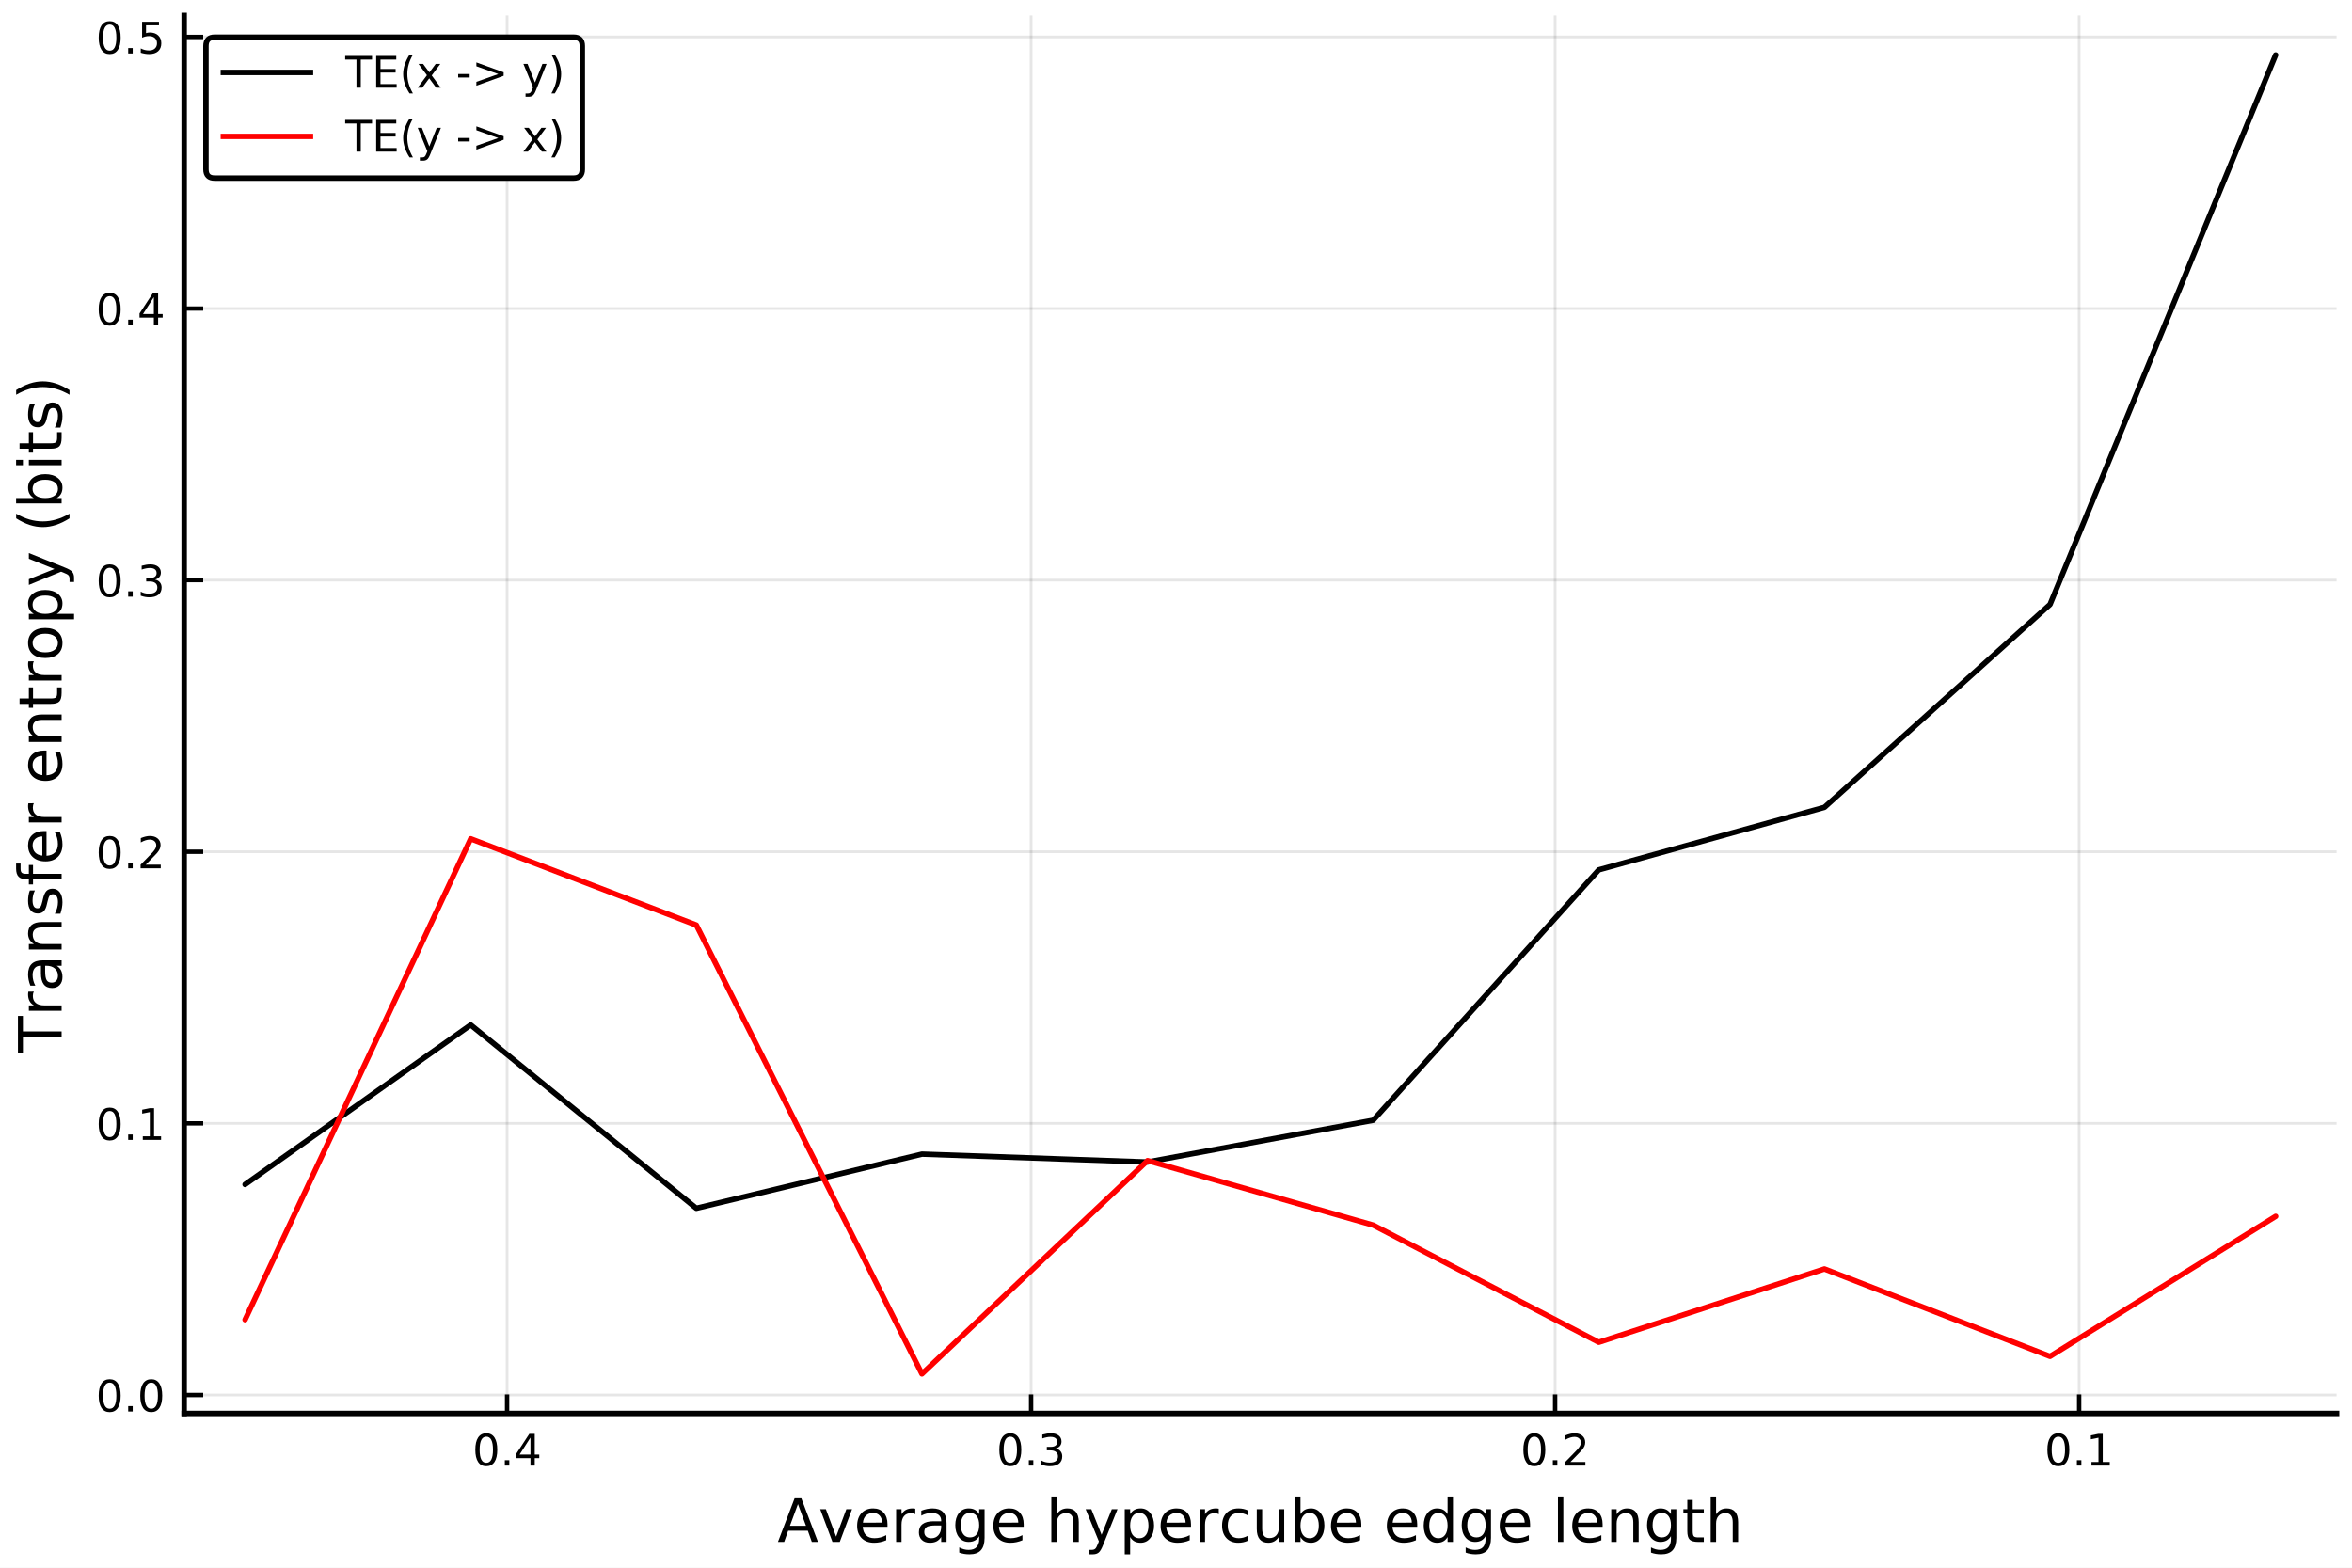
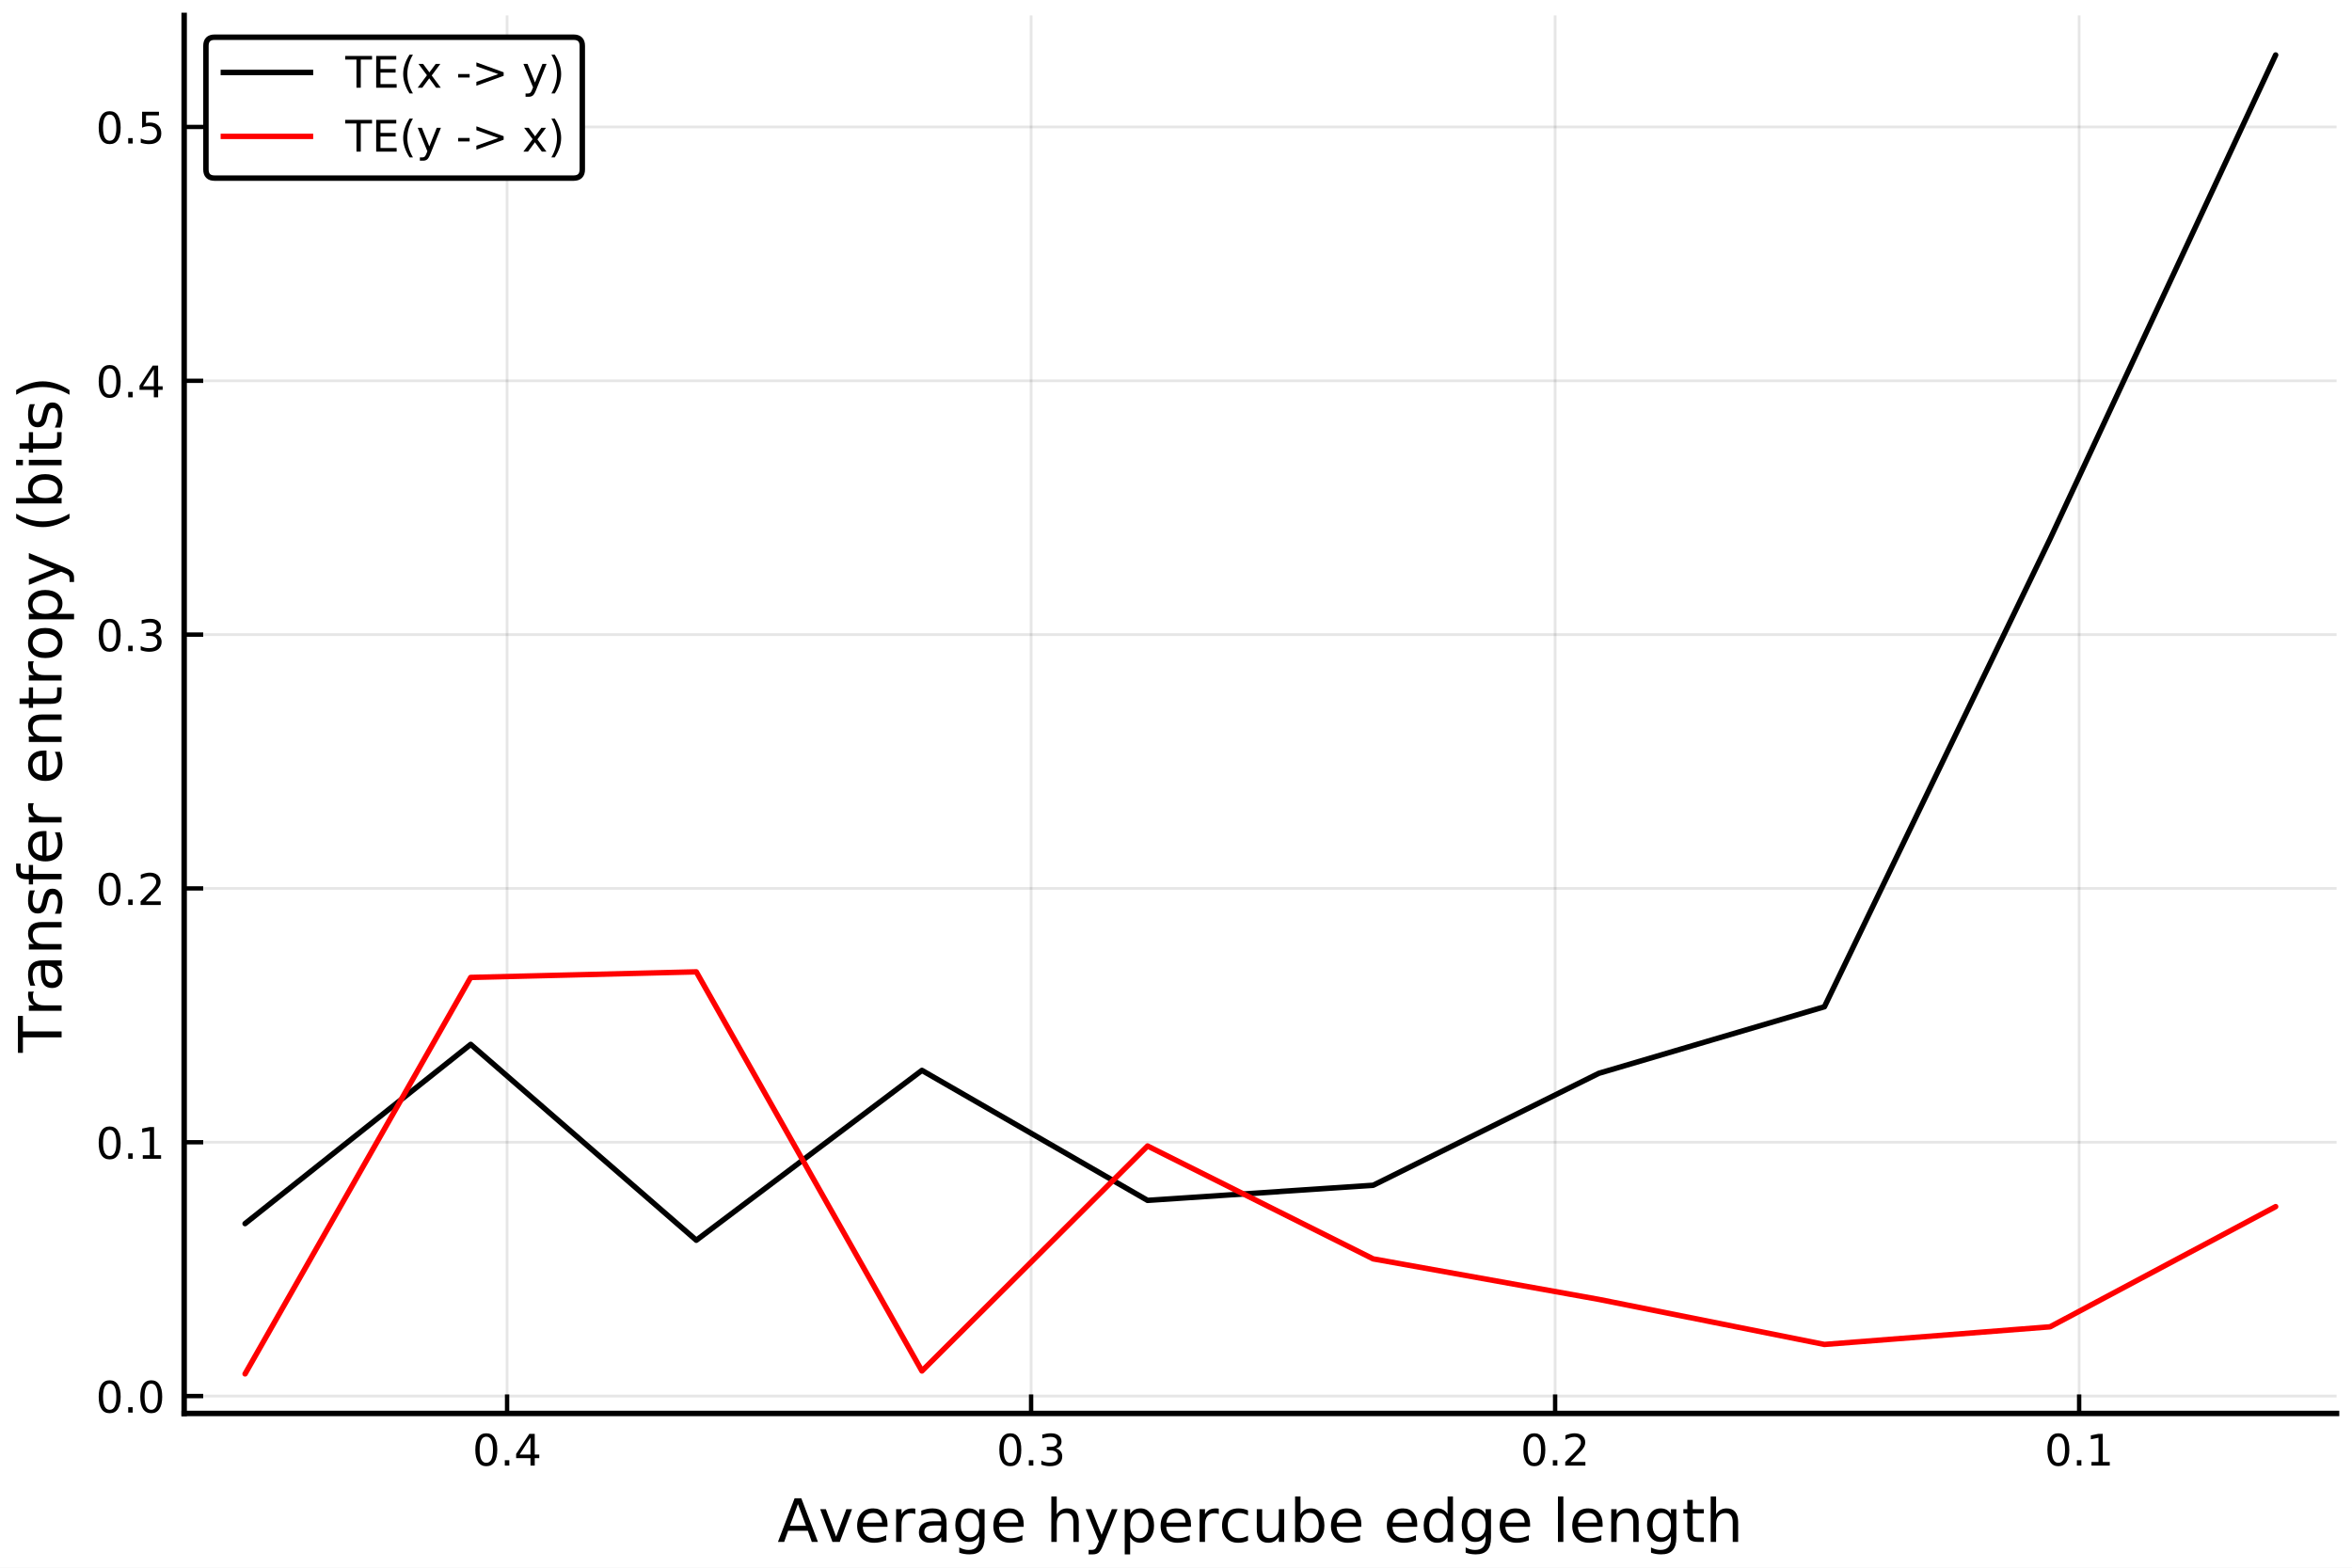
<svg xmlns="http://www.w3.org/2000/svg" xmlns:xlink="http://www.w3.org/1999/xlink" height="288pt" version="1.1" viewBox="0 0 432 288" width="432pt">
  <defs>
    <style type="text/css">
*{stroke-linecap:butt;stroke-linejoin:round;}
  </style>
  </defs>
  <g id="figure_1">
    <g id="patch_1">
      <path d="M 0 288  L 432 288  L 432 0  L 0 0  z " style="fill:#ffffff;" />
    </g>
    <g id="axes_1">
      <g id="patch_2">
        <path d="M 33.825 259.665  L 429.165 259.665  L 429.165 2.835  L 33.825 2.835  z " style="fill:#ffffff;" />
      </g>
      <g id="matplotlib.axis_1">
        <g id="xtick_1">
          <g id="line2d_1">
-             <path clip-path="url(#pca59bf213b)" d="M 381.883 259.665  L 381.883 2.835  " style="fill:none;stroke:#000000;stroke-linecap:square;stroke-opacity:0.1;stroke-width:0.5;" />
+             <path clip-path="url(#p06a861a31f)" d="M 381.883 259.665  L 381.883 2.835  " style="fill:none;stroke:#000000;stroke-linecap:square;stroke-opacity:0.1;stroke-width:0.5;" />
          </g>
          <g id="line2d_2">
            <defs>
-               <path d="M 0 0  L 0 -3.5  " id="m2938da3c64" style="stroke:#000000;stroke-width:0.8;" />
-             </defs>
-             <g>
-               <use style="stroke:#000000;stroke-width:0.8;" x="381.883" xlink:href="#m2938da3c64" y="259.665" />
+               <path d="M 0 0  L 0 -3.5  " id="m9b1ac8f285" style="stroke:#000000;stroke-width:0.8;" />
+             </defs>
+             <g>
+               <use style="stroke:#000000;stroke-width:0.8;" x="381.883" xlink:href="#m9b1ac8f285" y="259.665" />
            </g>
          </g>
          <g id="text_1">
            <defs>
              <path d="M 31.781 66.406  Q 24.172 66.406 20.328 58.906  Q 16.5 51.422 16.5 36.375  Q 16.5 21.391 20.328 13.891  Q 24.172 6.391 31.781 6.391  Q 39.453 6.391 43.281 13.891  Q 47.125 21.391 47.125 36.375  Q 47.125 51.422 43.281 58.906  Q 39.453 66.406 31.781 66.406  z M 31.781 74.219  Q 44.047 74.219 50.516 64.516  Q 56.984 54.828 56.984 36.375  Q 56.984 17.969 50.516 8.266  Q 44.047 -1.422 31.781 -1.422  Q 19.531 -1.422 13.062 8.266  Q 6.594 17.969 6.594 36.375  Q 6.594 54.828 13.062 64.516  Q 19.531 74.219 31.781 74.219  z " id="DejaVuSans-48" />
              <path d="M 10.688 12.406  L 21 12.406  L 21 0  L 10.688 0  z " id="DejaVuSans-46" />
              <path d="M 12.406 8.297  L 28.516 8.297  L 28.516 63.922  L 10.984 60.406  L 10.984 69.391  L 28.422 72.906  L 38.281 72.906  L 38.281 8.297  L 54.391 8.297  L 54.391 0  L 12.406 0  z " id="DejaVuSans-49" />
            </defs>
            <g transform="translate(375.522 269.2441)scale(0.08 -0.08)">
              <use xlink:href="#DejaVuSans-48" />
              <use x="63.623" xlink:href="#DejaVuSans-46" />
              <use x="95.41" xlink:href="#DejaVuSans-49" />
            </g>
          </g>
        </g>
        <g id="xtick_2">
          <g id="line2d_3">
-             <path clip-path="url(#pca59bf213b)" d="M 285.635 259.665  L 285.635 2.835  " style="fill:none;stroke:#000000;stroke-linecap:square;stroke-opacity:0.1;stroke-width:0.5;" />
+             <path clip-path="url(#p06a861a31f)" d="M 285.635 259.665  L 285.635 2.835  " style="fill:none;stroke:#000000;stroke-linecap:square;stroke-opacity:0.1;stroke-width:0.5;" />
          </g>
          <g id="line2d_4">
            <g>
-               <use style="stroke:#000000;stroke-width:0.8;" x="285.635" xlink:href="#m2938da3c64" y="259.665" />
+               <use style="stroke:#000000;stroke-width:0.8;" x="285.635" xlink:href="#m9b1ac8f285" y="259.665" />
            </g>
          </g>
          <g id="text_2">
            <defs>
              <path d="M 19.188 8.297  L 53.609 8.297  L 53.609 0  L 7.328 0  L 7.328 8.297  Q 12.938 14.109 22.625 23.891  Q 32.328 33.688 34.812 36.531  Q 39.547 41.844 41.422 45.531  Q 43.312 49.219 43.312 52.781  Q 43.312 58.594 39.234 62.25  Q 35.156 65.922 28.609 65.922  Q 23.969 65.922 18.812 64.312  Q 13.672 62.703 7.812 59.422  L 7.812 69.391  Q 13.766 71.781 18.938 73  Q 24.125 74.219 28.422 74.219  Q 39.75 74.219 46.484 68.547  Q 53.219 62.891 53.219 53.422  Q 53.219 48.922 51.531 44.891  Q 49.859 40.875 45.406 35.406  Q 44.188 33.984 37.641 27.219  Q 31.109 20.453 19.188 8.297  z " id="DejaVuSans-50" />
            </defs>
            <g transform="translate(279.2735 269.2441)scale(0.08 -0.08)">
              <use xlink:href="#DejaVuSans-48" />
              <use x="63.623" xlink:href="#DejaVuSans-46" />
              <use x="95.41" xlink:href="#DejaVuSans-50" />
            </g>
          </g>
        </g>
        <g id="xtick_3">
          <g id="line2d_5">
-             <path clip-path="url(#pca59bf213b)" d="M 189.386 259.665  L 189.386 2.835  " style="fill:none;stroke:#000000;stroke-linecap:square;stroke-opacity:0.1;stroke-width:0.5;" />
+             <path clip-path="url(#p06a861a31f)" d="M 189.386 259.665  L 189.386 2.835  " style="fill:none;stroke:#000000;stroke-linecap:square;stroke-opacity:0.1;stroke-width:0.5;" />
          </g>
          <g id="line2d_6">
            <g>
-               <use style="stroke:#000000;stroke-width:0.8;" x="189.386" xlink:href="#m2938da3c64" y="259.665" />
+               <use style="stroke:#000000;stroke-width:0.8;" x="189.386" xlink:href="#m9b1ac8f285" y="259.665" />
            </g>
          </g>
          <g id="text_3">
            <defs>
              <path d="M 40.578 39.312  Q 47.656 37.797 51.625 33  Q 55.609 28.219 55.609 21.188  Q 55.609 10.406 48.188 4.484  Q 40.766 -1.422 27.094 -1.422  Q 22.516 -1.422 17.656 -0.516  Q 12.797 0.391 7.625 2.203  L 7.625 11.719  Q 11.719 9.328 16.594 8.109  Q 21.484 6.891 26.812 6.891  Q 36.078 6.891 40.938 10.547  Q 45.797 14.203 45.797 21.188  Q 45.797 27.641 41.281 31.266  Q 36.766 34.906 28.719 34.906  L 20.219 34.906  L 20.219 43.016  L 29.109 43.016  Q 36.375 43.016 40.234 45.922  Q 44.094 48.828 44.094 54.297  Q 44.094 59.906 40.109 62.906  Q 36.141 65.922 28.719 65.922  Q 24.656 65.922 20.016 65.031  Q 15.375 64.156 9.812 62.312  L 9.812 71.094  Q 15.438 72.656 20.344 73.438  Q 25.25 74.219 29.594 74.219  Q 40.828 74.219 47.359 69.109  Q 53.906 64.016 53.906 55.328  Q 53.906 49.266 50.438 45.094  Q 46.969 40.922 40.578 39.312  z " id="DejaVuSans-51" />
            </defs>
            <g transform="translate(183.025 269.2441)scale(0.08 -0.08)">
              <use xlink:href="#DejaVuSans-48" />
              <use x="63.623" xlink:href="#DejaVuSans-46" />
              <use x="95.41" xlink:href="#DejaVuSans-51" />
            </g>
          </g>
        </g>
        <g id="xtick_4">
          <g id="line2d_7">
-             <path clip-path="url(#pca59bf213b)" d="M 93.138 259.665  L 93.138 2.835  " style="fill:none;stroke:#000000;stroke-linecap:square;stroke-opacity:0.1;stroke-width:0.5;" />
+             <path clip-path="url(#p06a861a31f)" d="M 93.138 259.665  L 93.138 2.835  " style="fill:none;stroke:#000000;stroke-linecap:square;stroke-opacity:0.1;stroke-width:0.5;" />
          </g>
          <g id="line2d_8">
            <g>
-               <use style="stroke:#000000;stroke-width:0.8;" x="93.138" xlink:href="#m2938da3c64" y="259.665" />
+               <use style="stroke:#000000;stroke-width:0.8;" x="93.138" xlink:href="#m9b1ac8f285" y="259.665" />
            </g>
          </g>
          <g id="text_4">
            <defs>
              <path d="M 37.797 64.312  L 12.891 25.391  L 37.797 25.391  z M 35.203 72.906  L 47.609 72.906  L 47.609 25.391  L 58.016 25.391  L 58.016 17.188  L 47.609 17.188  L 47.609 0  L 37.797 0  L 37.797 17.188  L 4.891 17.188  L 4.891 26.703  z " id="DejaVuSans-52" />
            </defs>
            <g transform="translate(86.77653 269.2441)scale(0.08 -0.08)">
              <use xlink:href="#DejaVuSans-48" />
              <use x="63.623" xlink:href="#DejaVuSans-46" />
              <use x="95.41" xlink:href="#DejaVuSans-52" />
            </g>
          </g>
        </g>
        <g id="text_5">
          <defs>
            <path d="M 34.188 63.188  L 20.797 26.906  L 47.609 26.906  z M 28.609 72.906  L 39.797 72.906  L 67.578 0  L 57.328 0  L 50.688 18.703  L 17.828 18.703  L 11.188 0  L 0.781 0  z " id="DejaVuSans-65" />
            <path d="M 2.984 54.688  L 12.5 54.688  L 29.594 8.797  L 46.688 54.688  L 56.203 54.688  L 35.688 0  L 23.484 0  z " id="DejaVuSans-118" />
            <path d="M 56.203 29.594  L 56.203 25.203  L 14.891 25.203  Q 15.484 15.922 20.484 11.062  Q 25.484 6.203 34.422 6.203  Q 39.594 6.203 44.453 7.469  Q 49.312 8.734 54.109 11.281  L 54.109 2.781  Q 49.266 0.734 44.188 -0.344  Q 39.109 -1.422 33.891 -1.422  Q 20.797 -1.422 13.156 6.188  Q 5.516 13.812 5.516 26.812  Q 5.516 40.234 12.766 48.109  Q 20.016 56 32.328 56  Q 43.359 56 49.781 48.891  Q 56.203 41.797 56.203 29.594  z M 47.219 32.234  Q 47.125 39.594 43.094 43.984  Q 39.062 48.391 32.422 48.391  Q 24.906 48.391 20.391 44.141  Q 15.875 39.891 15.188 32.172  z " id="DejaVuSans-101" />
            <path d="M 41.109 46.297  Q 39.594 47.172 37.812 47.578  Q 36.031 48 33.891 48  Q 26.266 48 22.188 43.047  Q 18.109 38.094 18.109 28.812  L 18.109 0  L 9.078 0  L 9.078 54.688  L 18.109 54.688  L 18.109 46.188  Q 20.953 51.172 25.484 53.578  Q 30.031 56 36.531 56  Q 37.453 56 38.578 55.875  Q 39.703 55.766 41.062 55.516  z " id="DejaVuSans-114" />
            <path d="M 34.281 27.484  Q 23.391 27.484 19.188 25  Q 14.984 22.516 14.984 16.5  Q 14.984 11.719 18.141 8.906  Q 21.297 6.109 26.703 6.109  Q 34.188 6.109 38.703 11.406  Q 43.219 16.703 43.219 25.484  L 43.219 27.484  z M 52.203 31.203  L 52.203 0  L 43.219 0  L 43.219 8.297  Q 40.141 3.328 35.547 0.953  Q 30.953 -1.422 24.312 -1.422  Q 15.922 -1.422 10.953 3.297  Q 6 8.016 6 15.922  Q 6 25.141 12.172 29.828  Q 18.359 34.516 30.609 34.516  L 43.219 34.516  L 43.219 35.406  Q 43.219 41.609 39.141 45  Q 35.062 48.391 27.688 48.391  Q 23 48.391 18.547 47.266  Q 14.109 46.141 10.016 43.891  L 10.016 52.203  Q 14.938 54.109 19.578 55.047  Q 24.219 56 28.609 56  Q 40.484 56 46.344 49.844  Q 52.203 43.703 52.203 31.203  z " id="DejaVuSans-97" />
            <path d="M 45.406 27.984  Q 45.406 37.75 41.375 43.109  Q 37.359 48.484 30.078 48.484  Q 22.859 48.484 18.828 43.109  Q 14.797 37.75 14.797 27.984  Q 14.797 18.266 18.828 12.891  Q 22.859 7.516 30.078 7.516  Q 37.359 7.516 41.375 12.891  Q 45.406 18.266 45.406 27.984  z M 54.391 6.781  Q 54.391 -7.172 48.188 -13.984  Q 42 -20.797 29.203 -20.797  Q 24.469 -20.797 20.266 -20.094  Q 16.062 -19.391 12.109 -17.922  L 12.109 -9.188  Q 16.062 -11.328 19.922 -12.344  Q 23.781 -13.375 27.781 -13.375  Q 36.625 -13.375 41.016 -8.766  Q 45.406 -4.156 45.406 5.172  L 45.406 9.625  Q 42.625 4.781 38.281 2.391  Q 33.938 0 27.875 0  Q 17.828 0 11.672 7.656  Q 5.516 15.328 5.516 27.984  Q 5.516 40.672 11.672 48.328  Q 17.828 56 27.875 56  Q 33.938 56 38.281 53.609  Q 42.625 51.219 45.406 46.391  L 45.406 54.688  L 54.391 54.688  z " id="DejaVuSans-103" />
            <path id="DejaVuSans-32" />
            <path d="M 54.891 33.016  L 54.891 0  L 45.906 0  L 45.906 32.719  Q 45.906 40.484 42.875 44.328  Q 39.844 48.188 33.797 48.188  Q 26.516 48.188 22.312 43.547  Q 18.109 38.922 18.109 30.906  L 18.109 0  L 9.078 0  L 9.078 75.984  L 18.109 75.984  L 18.109 46.188  Q 21.344 51.125 25.703 53.562  Q 30.078 56 35.797 56  Q 45.219 56 50.047 50.172  Q 54.891 44.344 54.891 33.016  z " id="DejaVuSans-104" />
            <path d="M 32.172 -5.078  Q 28.375 -14.844 24.75 -17.812  Q 21.141 -20.797 15.094 -20.797  L 7.906 -20.797  L 7.906 -13.281  L 13.188 -13.281  Q 16.891 -13.281 18.938 -11.516  Q 21 -9.766 23.484 -3.219  L 25.094 0.875  L 2.984 54.688  L 12.5 54.688  L 29.594 11.922  L 46.688 54.688  L 56.203 54.688  z " id="DejaVuSans-121" />
            <path d="M 18.109 8.203  L 18.109 -20.797  L 9.078 -20.797  L 9.078 54.688  L 18.109 54.688  L 18.109 46.391  Q 20.953 51.266 25.266 53.625  Q 29.594 56 35.594 56  Q 45.562 56 51.781 48.094  Q 58.016 40.188 58.016 27.297  Q 58.016 14.406 51.781 6.484  Q 45.562 -1.422 35.594 -1.422  Q 29.594 -1.422 25.266 0.953  Q 20.953 3.328 18.109 8.203  z M 48.688 27.297  Q 48.688 37.203 44.609 42.844  Q 40.531 48.484 33.406 48.484  Q 26.266 48.484 22.188 42.844  Q 18.109 37.203 18.109 27.297  Q 18.109 17.391 22.188 11.75  Q 26.266 6.109 33.406 6.109  Q 40.531 6.109 44.609 11.75  Q 48.688 17.391 48.688 27.297  z " id="DejaVuSans-112" />
            <path d="M 48.781 52.594  L 48.781 44.188  Q 44.969 46.297 41.141 47.344  Q 37.312 48.391 33.406 48.391  Q 24.656 48.391 19.812 42.844  Q 14.984 37.312 14.984 27.297  Q 14.984 17.281 19.812 11.734  Q 24.656 6.203 33.406 6.203  Q 37.312 6.203 41.141 7.25  Q 44.969 8.297 48.781 10.406  L 48.781 2.094  Q 45.016 0.344 40.984 -0.531  Q 36.969 -1.422 32.422 -1.422  Q 20.062 -1.422 12.781 6.344  Q 5.516 14.109 5.516 27.297  Q 5.516 40.672 12.859 48.328  Q 20.219 56 33.016 56  Q 37.156 56 41.109 55.141  Q 45.062 54.297 48.781 52.594  z " id="DejaVuSans-99" />
            <path d="M 8.5 21.578  L 8.5 54.688  L 17.484 54.688  L 17.484 21.922  Q 17.484 14.156 20.5 10.266  Q 23.531 6.391 29.594 6.391  Q 36.859 6.391 41.078 11.031  Q 45.312 15.672 45.312 23.688  L 45.312 54.688  L 54.297 54.688  L 54.297 0  L 45.312 0  L 45.312 8.406  Q 42.047 3.422 37.719 1  Q 33.406 -1.422 27.688 -1.422  Q 18.266 -1.422 13.375 4.438  Q 8.5 10.297 8.5 21.578  z M 31.109 56  z " id="DejaVuSans-117" />
            <path d="M 48.688 27.297  Q 48.688 37.203 44.609 42.844  Q 40.531 48.484 33.406 48.484  Q 26.266 48.484 22.188 42.844  Q 18.109 37.203 18.109 27.297  Q 18.109 17.391 22.188 11.75  Q 26.266 6.109 33.406 6.109  Q 40.531 6.109 44.609 11.75  Q 48.688 17.391 48.688 27.297  z M 18.109 46.391  Q 20.953 51.266 25.266 53.625  Q 29.594 56 35.594 56  Q 45.562 56 51.781 48.094  Q 58.016 40.188 58.016 27.297  Q 58.016 14.406 51.781 6.484  Q 45.562 -1.422 35.594 -1.422  Q 29.594 -1.422 25.266 0.953  Q 20.953 3.328 18.109 8.203  L 18.109 0  L 9.078 0  L 9.078 75.984  L 18.109 75.984  z " id="DejaVuSans-98" />
            <path d="M 45.406 46.391  L 45.406 75.984  L 54.391 75.984  L 54.391 0  L 45.406 0  L 45.406 8.203  Q 42.578 3.328 38.25 0.953  Q 33.938 -1.422 27.875 -1.422  Q 17.969 -1.422 11.734 6.484  Q 5.516 14.406 5.516 27.297  Q 5.516 40.188 11.734 48.094  Q 17.969 56 27.875 56  Q 33.938 56 38.25 53.625  Q 42.578 51.266 45.406 46.391  z M 14.797 27.297  Q 14.797 17.391 18.875 11.75  Q 22.953 6.109 30.078 6.109  Q 37.203 6.109 41.297 11.75  Q 45.406 17.391 45.406 27.297  Q 45.406 37.203 41.297 42.844  Q 37.203 48.484 30.078 48.484  Q 22.953 48.484 18.875 42.844  Q 14.797 37.203 14.797 27.297  z " id="DejaVuSans-100" />
            <path d="M 9.422 75.984  L 18.406 75.984  L 18.406 0  L 9.422 0  z " id="DejaVuSans-108" />
            <path d="M 54.891 33.016  L 54.891 0  L 45.906 0  L 45.906 32.719  Q 45.906 40.484 42.875 44.328  Q 39.844 48.188 33.797 48.188  Q 26.516 48.188 22.312 43.547  Q 18.109 38.922 18.109 30.906  L 18.109 0  L 9.078 0  L 9.078 54.688  L 18.109 54.688  L 18.109 46.188  Q 21.344 51.125 25.703 53.562  Q 30.078 56 35.797 56  Q 45.219 56 50.047 50.172  Q 54.891 44.344 54.891 33.016  z " id="DejaVuSans-110" />
            <path d="M 18.312 70.219  L 18.312 54.688  L 36.812 54.688  L 36.812 47.703  L 18.312 47.703  L 18.312 18.016  Q 18.312 11.328 20.141 9.422  Q 21.969 7.516 27.594 7.516  L 36.812 7.516  L 36.812 0  L 27.594 0  Q 17.188 0 13.234 3.875  Q 9.281 7.766 9.281 18.016  L 9.281 47.703  L 2.688 47.703  L 2.688 54.688  L 9.281 54.688  L 9.281 70.219  z " id="DejaVuSans-116" />
          </defs>
          <g transform="translate(142.8015 283.2661)scale(0.11 -0.11)">
            <use xlink:href="#DejaVuSans-65" />
            <use x="68.33" xlink:href="#DejaVuSans-118" />
            <use x="127.51" xlink:href="#DejaVuSans-101" />
            <use x="189.033" xlink:href="#DejaVuSans-114" />
            <use x="230.146" xlink:href="#DejaVuSans-97" />
            <use x="291.426" xlink:href="#DejaVuSans-103" />
            <use x="354.902" xlink:href="#DejaVuSans-101" />
            <use x="416.426" xlink:href="#DejaVuSans-32" />
            <use x="448.213" xlink:href="#DejaVuSans-104" />
            <use x="511.592" xlink:href="#DejaVuSans-121" />
            <use x="570.771" xlink:href="#DejaVuSans-112" />
            <use x="634.248" xlink:href="#DejaVuSans-101" />
            <use x="695.771" xlink:href="#DejaVuSans-114" />
            <use x="736.854" xlink:href="#DejaVuSans-99" />
            <use x="791.834" xlink:href="#DejaVuSans-117" />
            <use x="855.213" xlink:href="#DejaVuSans-98" />
            <use x="918.689" xlink:href="#DejaVuSans-101" />
            <use x="980.213" xlink:href="#DejaVuSans-32" />
            <use x="1012" xlink:href="#DejaVuSans-101" />
            <use x="1073.523" xlink:href="#DejaVuSans-100" />
            <use x="1137" xlink:href="#DejaVuSans-103" />
            <use x="1200.477" xlink:href="#DejaVuSans-101" />
            <use x="1262" xlink:href="#DejaVuSans-32" />
            <use x="1293.787" xlink:href="#DejaVuSans-108" />
            <use x="1321.57" xlink:href="#DejaVuSans-101" />
            <use x="1383.094" xlink:href="#DejaVuSans-110" />
            <use x="1446.473" xlink:href="#DejaVuSans-103" />
            <use x="1509.949" xlink:href="#DejaVuSans-116" />
            <use x="1549.158" xlink:href="#DejaVuSans-104" />
          </g>
        </g>
      </g>
      <g id="matplotlib.axis_2">
        <g id="ytick_1">
          <g id="line2d_9">
-             <path clip-path="url(#pca59bf213b)" d="M 33.825 256.271  L 429.165 256.271  " style="fill:none;stroke:#000000;stroke-linecap:square;stroke-opacity:0.1;stroke-width:0.5;" />
+             <path clip-path="url(#p06a861a31f)" d="M 33.825 256.47  L 429.165 256.47  " style="fill:none;stroke:#000000;stroke-linecap:square;stroke-opacity:0.1;stroke-width:0.5;" />
          </g>
          <g id="line2d_10">
            <defs>
-               <path d="M 0 0  L 3.5 0  " id="m55561c0041" style="stroke:#000000;stroke-width:0.8;" />
-             </defs>
-             <g>
-               <use style="stroke:#000000;stroke-width:0.8;" x="33.825" xlink:href="#m55561c0041" y="256.271" />
+               <path d="M 0 0  L 3.5 0  " id="m8ba73ea80f" style="stroke:#000000;stroke-width:0.8;" />
+             </defs>
+             <g>
+               <use style="stroke:#000000;stroke-width:0.8;" x="33.825" xlink:href="#m8ba73ea80f" y="256.47" />
            </g>
          </g>
          <g id="text_6">
-             <g transform="translate(17.60215 259.3102)scale(0.08 -0.08)">
+             <g transform="translate(17.60215 259.5093)scale(0.08 -0.08)">
              <use xlink:href="#DejaVuSans-48" />
              <use x="63.623" xlink:href="#DejaVuSans-46" />
              <use x="95.41" xlink:href="#DejaVuSans-48" />
            </g>
          </g>
        </g>
        <g id="ytick_2">
          <g id="line2d_11">
-             <path clip-path="url(#pca59bf213b)" d="M 33.825 206.374  L 429.165 206.374  " style="fill:none;stroke:#000000;stroke-linecap:square;stroke-opacity:0.1;stroke-width:0.5;" />
+             <path clip-path="url(#p06a861a31f)" d="M 33.825 209.841  L 429.165 209.841  " style="fill:none;stroke:#000000;stroke-linecap:square;stroke-opacity:0.1;stroke-width:0.5;" />
          </g>
          <g id="line2d_12">
            <g>
-               <use style="stroke:#000000;stroke-width:0.8;" x="33.825" xlink:href="#m55561c0041" y="206.374" />
+               <use style="stroke:#000000;stroke-width:0.8;" x="33.825" xlink:href="#m8ba73ea80f" y="209.841" />
            </g>
          </g>
          <g id="text_7">
-             <g transform="translate(17.60215 209.4131)scale(0.08 -0.08)">
+             <g transform="translate(17.60215 212.8801)scale(0.08 -0.08)">
              <use xlink:href="#DejaVuSans-48" />
              <use x="63.623" xlink:href="#DejaVuSans-46" />
              <use x="95.41" xlink:href="#DejaVuSans-49" />
            </g>
          </g>
        </g>
        <g id="ytick_3">
          <g id="line2d_13">
-             <path clip-path="url(#pca59bf213b)" d="M 33.825 156.477  L 429.165 156.477  " style="fill:none;stroke:#000000;stroke-linecap:square;stroke-opacity:0.1;stroke-width:0.5;" />
+             <path clip-path="url(#p06a861a31f)" d="M 33.825 163.212  L 429.165 163.212  " style="fill:none;stroke:#000000;stroke-linecap:square;stroke-opacity:0.1;stroke-width:0.5;" />
          </g>
          <g id="line2d_14">
            <g>
-               <use style="stroke:#000000;stroke-width:0.8;" x="33.825" xlink:href="#m55561c0041" y="156.477" />
+               <use style="stroke:#000000;stroke-width:0.8;" x="33.825" xlink:href="#m8ba73ea80f" y="163.212" />
            </g>
          </g>
          <g id="text_8">
-             <g transform="translate(17.60215 159.516)scale(0.08 -0.08)">
+             <g transform="translate(17.60215 166.251)scale(0.08 -0.08)">
              <use xlink:href="#DejaVuSans-48" />
              <use x="63.623" xlink:href="#DejaVuSans-46" />
              <use x="95.41" xlink:href="#DejaVuSans-50" />
            </g>
          </g>
        </g>
        <g id="ytick_4">
          <g id="line2d_15">
-             <path clip-path="url(#pca59bf213b)" d="M 33.825 106.579  L 429.165 106.579  " style="fill:none;stroke:#000000;stroke-linecap:square;stroke-opacity:0.1;stroke-width:0.5;" />
+             <path clip-path="url(#p06a861a31f)" d="M 33.825 116.582  L 429.165 116.582  " style="fill:none;stroke:#000000;stroke-linecap:square;stroke-opacity:0.1;stroke-width:0.5;" />
          </g>
          <g id="line2d_16">
            <g>
-               <use style="stroke:#000000;stroke-width:0.8;" x="33.825" xlink:href="#m55561c0041" y="106.579" />
+               <use style="stroke:#000000;stroke-width:0.8;" x="33.825" xlink:href="#m8ba73ea80f" y="116.582" />
            </g>
          </g>
          <g id="text_9">
-             <g transform="translate(17.60215 109.6189)scale(0.08 -0.08)">
+             <g transform="translate(17.60215 119.6218)scale(0.08 -0.08)">
              <use xlink:href="#DejaVuSans-48" />
              <use x="63.623" xlink:href="#DejaVuSans-46" />
              <use x="95.41" xlink:href="#DejaVuSans-51" />
            </g>
          </g>
        </g>
        <g id="ytick_5">
          <g id="line2d_17">
-             <path clip-path="url(#pca59bf213b)" d="M 33.825 56.682  L 429.165 56.682  " style="fill:none;stroke:#000000;stroke-linecap:square;stroke-opacity:0.1;stroke-width:0.5;" />
+             <path clip-path="url(#p06a861a31f)" d="M 33.825 69.953  L 429.165 69.953  " style="fill:none;stroke:#000000;stroke-linecap:square;stroke-opacity:0.1;stroke-width:0.5;" />
          </g>
          <g id="line2d_18">
            <g>
-               <use style="stroke:#000000;stroke-width:0.8;" x="33.825" xlink:href="#m55561c0041" y="56.682" />
+               <use style="stroke:#000000;stroke-width:0.8;" x="33.825" xlink:href="#m8ba73ea80f" y="69.953" />
            </g>
          </g>
          <g id="text_10">
-             <g transform="translate(17.60215 59.72174)scale(0.08 -0.08)">
+             <g transform="translate(17.60215 72.99263)scale(0.08 -0.08)">
              <use xlink:href="#DejaVuSans-48" />
              <use x="63.623" xlink:href="#DejaVuSans-46" />
              <use x="95.41" xlink:href="#DejaVuSans-52" />
            </g>
          </g>
        </g>
        <g id="ytick_6">
          <g id="line2d_19">
-             <path clip-path="url(#pca59bf213b)" d="M 33.825 6.785  L 429.165 6.785  " style="fill:none;stroke:#000000;stroke-linecap:square;stroke-opacity:0.1;stroke-width:0.5;" />
+             <path clip-path="url(#p06a861a31f)" d="M 33.825 23.324  L 429.165 23.324  " style="fill:none;stroke:#000000;stroke-linecap:square;stroke-opacity:0.1;stroke-width:0.5;" />
          </g>
          <g id="line2d_20">
            <g>
-               <use style="stroke:#000000;stroke-width:0.8;" x="33.825" xlink:href="#m55561c0041" y="6.785" />
+               <use style="stroke:#000000;stroke-width:0.8;" x="33.825" xlink:href="#m8ba73ea80f" y="23.324" />
            </g>
          </g>
          <g id="text_11">
            <defs>
              <path d="M 10.797 72.906  L 49.516 72.906  L 49.516 64.594  L 19.828 64.594  L 19.828 46.734  Q 21.969 47.469 24.109 47.828  Q 26.266 48.188 28.422 48.188  Q 40.625 48.188 47.75 41.5  Q 54.891 34.812 54.891 23.391  Q 54.891 11.625 47.562 5.094  Q 40.234 -1.422 26.906 -1.422  Q 22.312 -1.422 17.547 -0.641  Q 12.797 0.141 7.719 1.703  L 7.719 11.625  Q 12.109 9.234 16.797 8.062  Q 21.484 6.891 26.703 6.891  Q 35.156 6.891 40.078 11.328  Q 45.016 15.766 45.016 23.391  Q 45.016 31 40.078 35.438  Q 35.156 39.891 26.703 39.891  Q 22.75 39.891 18.812 39.016  Q 14.891 38.141 10.797 36.281  z " id="DejaVuSans-53" />
            </defs>
-             <g transform="translate(17.60215 9.824631)scale(0.08 -0.08)">
+             <g transform="translate(17.60215 26.36346)scale(0.08 -0.08)">
              <use xlink:href="#DejaVuSans-48" />
              <use x="63.623" xlink:href="#DejaVuSans-46" />
              <use x="95.41" xlink:href="#DejaVuSans-53" />
            </g>
          </g>
        </g>
        <g id="text_12">
          <defs>
            <path d="M -0.297 72.906  L 61.375 72.906  L 61.375 64.594  L 35.5 64.594  L 35.5 0  L 25.594 0  L 25.594 64.594  L -0.297 64.594  z " id="DejaVuSans-84" />
            <path d="M 44.281 53.078  L 44.281 44.578  Q 40.484 46.531 36.375 47.5  Q 32.281 48.484 27.875 48.484  Q 21.188 48.484 17.844 46.438  Q 14.5 44.391 14.5 40.281  Q 14.5 37.156 16.891 35.375  Q 19.281 33.594 26.516 31.984  L 29.594 31.297  Q 39.156 29.25 43.188 25.516  Q 47.219 21.781 47.219 15.094  Q 47.219 7.469 41.188 3.016  Q 35.156 -1.422 24.609 -1.422  Q 20.219 -1.422 15.453 -0.562  Q 10.688 0.297 5.422 2  L 5.422 11.281  Q 10.406 8.688 15.234 7.391  Q 20.062 6.109 24.812 6.109  Q 31.156 6.109 34.562 8.281  Q 37.984 10.453 37.984 14.406  Q 37.984 18.062 35.516 20.016  Q 33.062 21.969 24.703 23.781  L 21.578 24.516  Q 13.234 26.266 9.516 29.906  Q 5.812 33.547 5.812 39.891  Q 5.812 47.609 11.281 51.797  Q 16.75 56 26.812 56  Q 31.781 56 36.172 55.266  Q 40.578 54.547 44.281 53.078  z " id="DejaVuSans-115" />
            <path d="M 37.109 75.984  L 37.109 68.5  L 28.516 68.5  Q 23.688 68.5 21.797 66.547  Q 19.922 64.594 19.922 59.516  L 19.922 54.688  L 34.719 54.688  L 34.719 47.703  L 19.922 47.703  L 19.922 0  L 10.891 0  L 10.891 47.703  L 2.297 47.703  L 2.297 54.688  L 10.891 54.688  L 10.891 58.5  Q 10.891 67.625 15.141 71.797  Q 19.391 75.984 28.609 75.984  z " id="DejaVuSans-102" />
            <path d="M 30.609 48.391  Q 23.391 48.391 19.188 42.75  Q 14.984 37.109 14.984 27.297  Q 14.984 17.484 19.156 11.844  Q 23.344 6.203 30.609 6.203  Q 37.797 6.203 41.984 11.859  Q 46.188 17.531 46.188 27.297  Q 46.188 37.016 41.984 42.703  Q 37.797 48.391 30.609 48.391  z M 30.609 56  Q 42.328 56 49.016 48.375  Q 55.719 40.766 55.719 27.297  Q 55.719 13.875 49.016 6.219  Q 42.328 -1.422 30.609 -1.422  Q 18.844 -1.422 12.172 6.219  Q 5.516 13.875 5.516 27.297  Q 5.516 40.766 12.172 48.375  Q 18.844 56 30.609 56  z " id="DejaVuSans-111" />
            <path d="M 31 75.875  Q 24.469 64.656 21.281 53.656  Q 18.109 42.672 18.109 31.391  Q 18.109 20.125 21.312 9.062  Q 24.516 -2 31 -13.188  L 23.188 -13.188  Q 15.875 -1.703 12.234 9.375  Q 8.594 20.453 8.594 31.391  Q 8.594 42.281 12.203 53.312  Q 15.828 64.359 23.188 75.875  z " id="DejaVuSans-40" />
            <path d="M 9.422 54.688  L 18.406 54.688  L 18.406 0  L 9.422 0  z M 9.422 75.984  L 18.406 75.984  L 18.406 64.594  L 9.422 64.594  z " id="DejaVuSans-105" />
            <path d="M 8.016 75.875  L 15.828 75.875  Q 23.141 64.359 26.781 53.312  Q 30.422 42.281 30.422 31.391  Q 30.422 20.453 26.781 9.375  Q 23.141 -1.703 15.828 -13.188  L 8.016 -13.188  Q 14.5 -2 17.703 9.062  Q 20.906 20.125 20.906 31.391  Q 20.906 42.672 17.703 53.656  Q 14.5 64.656 8.016 75.875  z " id="DejaVuSans-41" />
          </defs>
          <g transform="translate(11.31449 193.3871)rotate(-90)scale(0.11 -0.11)">
            <use xlink:href="#DejaVuSans-84" />
            <use x="60.865" xlink:href="#DejaVuSans-114" />
            <use x="101.979" xlink:href="#DejaVuSans-97" />
            <use x="163.258" xlink:href="#DejaVuSans-110" />
            <use x="226.637" xlink:href="#DejaVuSans-115" />
            <use x="278.736" xlink:href="#DejaVuSans-102" />
            <use x="313.941" xlink:href="#DejaVuSans-101" />
            <use x="375.465" xlink:href="#DejaVuSans-114" />
            <use x="416.578" xlink:href="#DejaVuSans-32" />
            <use x="448.365" xlink:href="#DejaVuSans-101" />
            <use x="509.889" xlink:href="#DejaVuSans-110" />
            <use x="573.268" xlink:href="#DejaVuSans-116" />
            <use x="612.477" xlink:href="#DejaVuSans-114" />
            <use x="653.559" xlink:href="#DejaVuSans-111" />
            <use x="714.74" xlink:href="#DejaVuSans-112" />
            <use x="778.217" xlink:href="#DejaVuSans-121" />
            <use x="837.396" xlink:href="#DejaVuSans-32" />
            <use x="869.184" xlink:href="#DejaVuSans-40" />
            <use x="908.197" xlink:href="#DejaVuSans-98" />
            <use x="971.674" xlink:href="#DejaVuSans-105" />
            <use x="999.457" xlink:href="#DejaVuSans-116" />
            <use x="1038.666" xlink:href="#DejaVuSans-115" />
            <use x="1090.766" xlink:href="#DejaVuSans-41" />
          </g>
        </g>
      </g>
      <g id="line2d_21">
-         <path clip-path="url(#pca59bf213b)" d="M 417.976 10.103  L 376.536 111.045  L 335.096 148.315  L 293.655 159.8  L 252.215 205.802  L 210.775 213.478  L 169.335 212.027  L 127.894 221.973  L 86.454 188.286  L 45.014 217.595  " style="fill:none;stroke:#000000;stroke-linecap:round;" />
+         <path clip-path="url(#p06a861a31f)" d="M 417.976 10.103  L 376.536 99.023  L 335.096 184.955  L 293.655 197.18  L 252.215 217.744  L 210.775 220.521  L 169.335 196.64  L 127.894 227.845  L 86.454 191.861  L 45.014 224.789  " style="fill:none;stroke:#000000;stroke-linecap:round;" />
      </g>
      <g id="line2d_22">
-         <path clip-path="url(#pca59bf213b)" d="M 417.976 223.457  L 376.536 249.176  L 335.096 233.119  L 293.655 246.586  L 252.215 225.068  L 210.775 213.221  L 169.335 252.397  L 127.894 169.938  L 86.454 154.092  L 45.014 242.438  " style="fill:none;stroke:#ff0000;stroke-linecap:round;" />
+         <path clip-path="url(#p06a861a31f)" d="M 417.976 221.669  L 376.536 243.75  L 335.096 246.988  L 293.655 238.709  L 252.215 231.268  L 210.775 210.53  L 169.335 251.862  L 127.894 178.539  L 86.454 179.565  L 45.014 252.397  " style="fill:none;stroke:#ff0000;stroke-linecap:round;" />
      </g>
      <g id="patch_3">
        <path d="M 33.825 259.665  L 33.825 2.835  " style="fill:none;stroke:#000000;stroke-linecap:square;stroke-linejoin:miter;" />
      </g>
      <g id="patch_4">
        <path d="M 33.825 259.665  L 429.165 259.665  " style="fill:none;stroke:#000000;stroke-linecap:square;stroke-linejoin:miter;" />
      </g>
      <g id="legend_1">
        <g id="patch_5">
          <path d="M 39.425 32.72  L 105.353 32.72  Q 106.953 32.72 106.953 31.12  L 106.953 8.435  Q 106.953 6.835 105.353 6.835  L 39.425 6.835  Q 37.825 6.835 37.825 8.435  L 37.825 31.12  Q 37.825 32.72 39.425 32.72  z " style="fill:#ffffff;stroke:#000000;stroke-linejoin:miter;" />
        </g>
        <g id="line2d_23">
          <path d="M 41.025 13.313  L 57.025 13.313  " style="fill:none;stroke:#000000;stroke-linecap:square;" />
        </g>
        <g id="line2d_24" />
        <g id="text_13">
          <defs>
            <path d="M 9.812 72.906  L 55.906 72.906  L 55.906 64.594  L 19.672 64.594  L 19.672 43.016  L 54.391 43.016  L 54.391 34.719  L 19.672 34.719  L 19.672 8.297  L 56.781 8.297  L 56.781 0  L 9.812 0  z " id="DejaVuSans-69" />
            <path d="M 54.891 54.688  L 35.109 28.078  L 55.906 0  L 45.312 0  L 29.391 21.484  L 13.484 0  L 2.875 0  L 24.125 28.609  L 4.688 54.688  L 15.281 54.688  L 29.781 35.203  L 44.281 54.688  z " id="DejaVuSans-120" />
            <path d="M 4.891 31.391  L 31.203 31.391  L 31.203 23.391  L 4.891 23.391  z " id="DejaVuSans-45" />
            <path d="M 10.594 49.219  L 10.594 58.109  L 73.188 35.406  L 73.188 27.297  L 10.594 4.594  L 10.594 13.484  L 60.891 31.297  z " id="DejaVuSans-62" />
          </defs>
          <g transform="translate(63.42465 16.1134)scale(0.08 -0.08)">
            <use xlink:href="#DejaVuSans-84" />
            <use x="61.084" xlink:href="#DejaVuSans-69" />
            <use x="124.268" xlink:href="#DejaVuSans-40" />
            <use x="163.281" xlink:href="#DejaVuSans-120" />
            <use x="222.461" xlink:href="#DejaVuSans-32" />
            <use x="254.248" xlink:href="#DejaVuSans-45" />
            <use x="290.332" xlink:href="#DejaVuSans-62" />
            <use x="374.121" xlink:href="#DejaVuSans-32" />
            <use x="405.908" xlink:href="#DejaVuSans-121" />
            <use x="465.088" xlink:href="#DejaVuSans-41" />
          </g>
        </g>
        <g id="line2d_25">
          <path d="M 41.025 25.056  L 57.025 25.056  " style="fill:none;stroke:#ff0000;stroke-linecap:square;" />
        </g>
        <g id="line2d_26" />
        <g id="text_14">
          <g transform="translate(63.42465 27.8559)scale(0.08 -0.08)">
            <use xlink:href="#DejaVuSans-84" />
            <use x="61.084" xlink:href="#DejaVuSans-69" />
            <use x="124.268" xlink:href="#DejaVuSans-40" />
            <use x="163.281" xlink:href="#DejaVuSans-121" />
            <use x="222.461" xlink:href="#DejaVuSans-32" />
            <use x="254.248" xlink:href="#DejaVuSans-45" />
            <use x="290.332" xlink:href="#DejaVuSans-62" />
            <use x="374.121" xlink:href="#DejaVuSans-32" />
            <use x="405.908" xlink:href="#DejaVuSans-120" />
            <use x="465.088" xlink:href="#DejaVuSans-41" />
          </g>
        </g>
      </g>
    </g>
  </g>
  <defs>
-     <clipPath id="pca59bf213b">
+     <clipPath id="p06a861a31f">
      <rect height="256.831" width="395.341" x="33.825" y="2.835" />
    </clipPath>
  </defs>
</svg>
